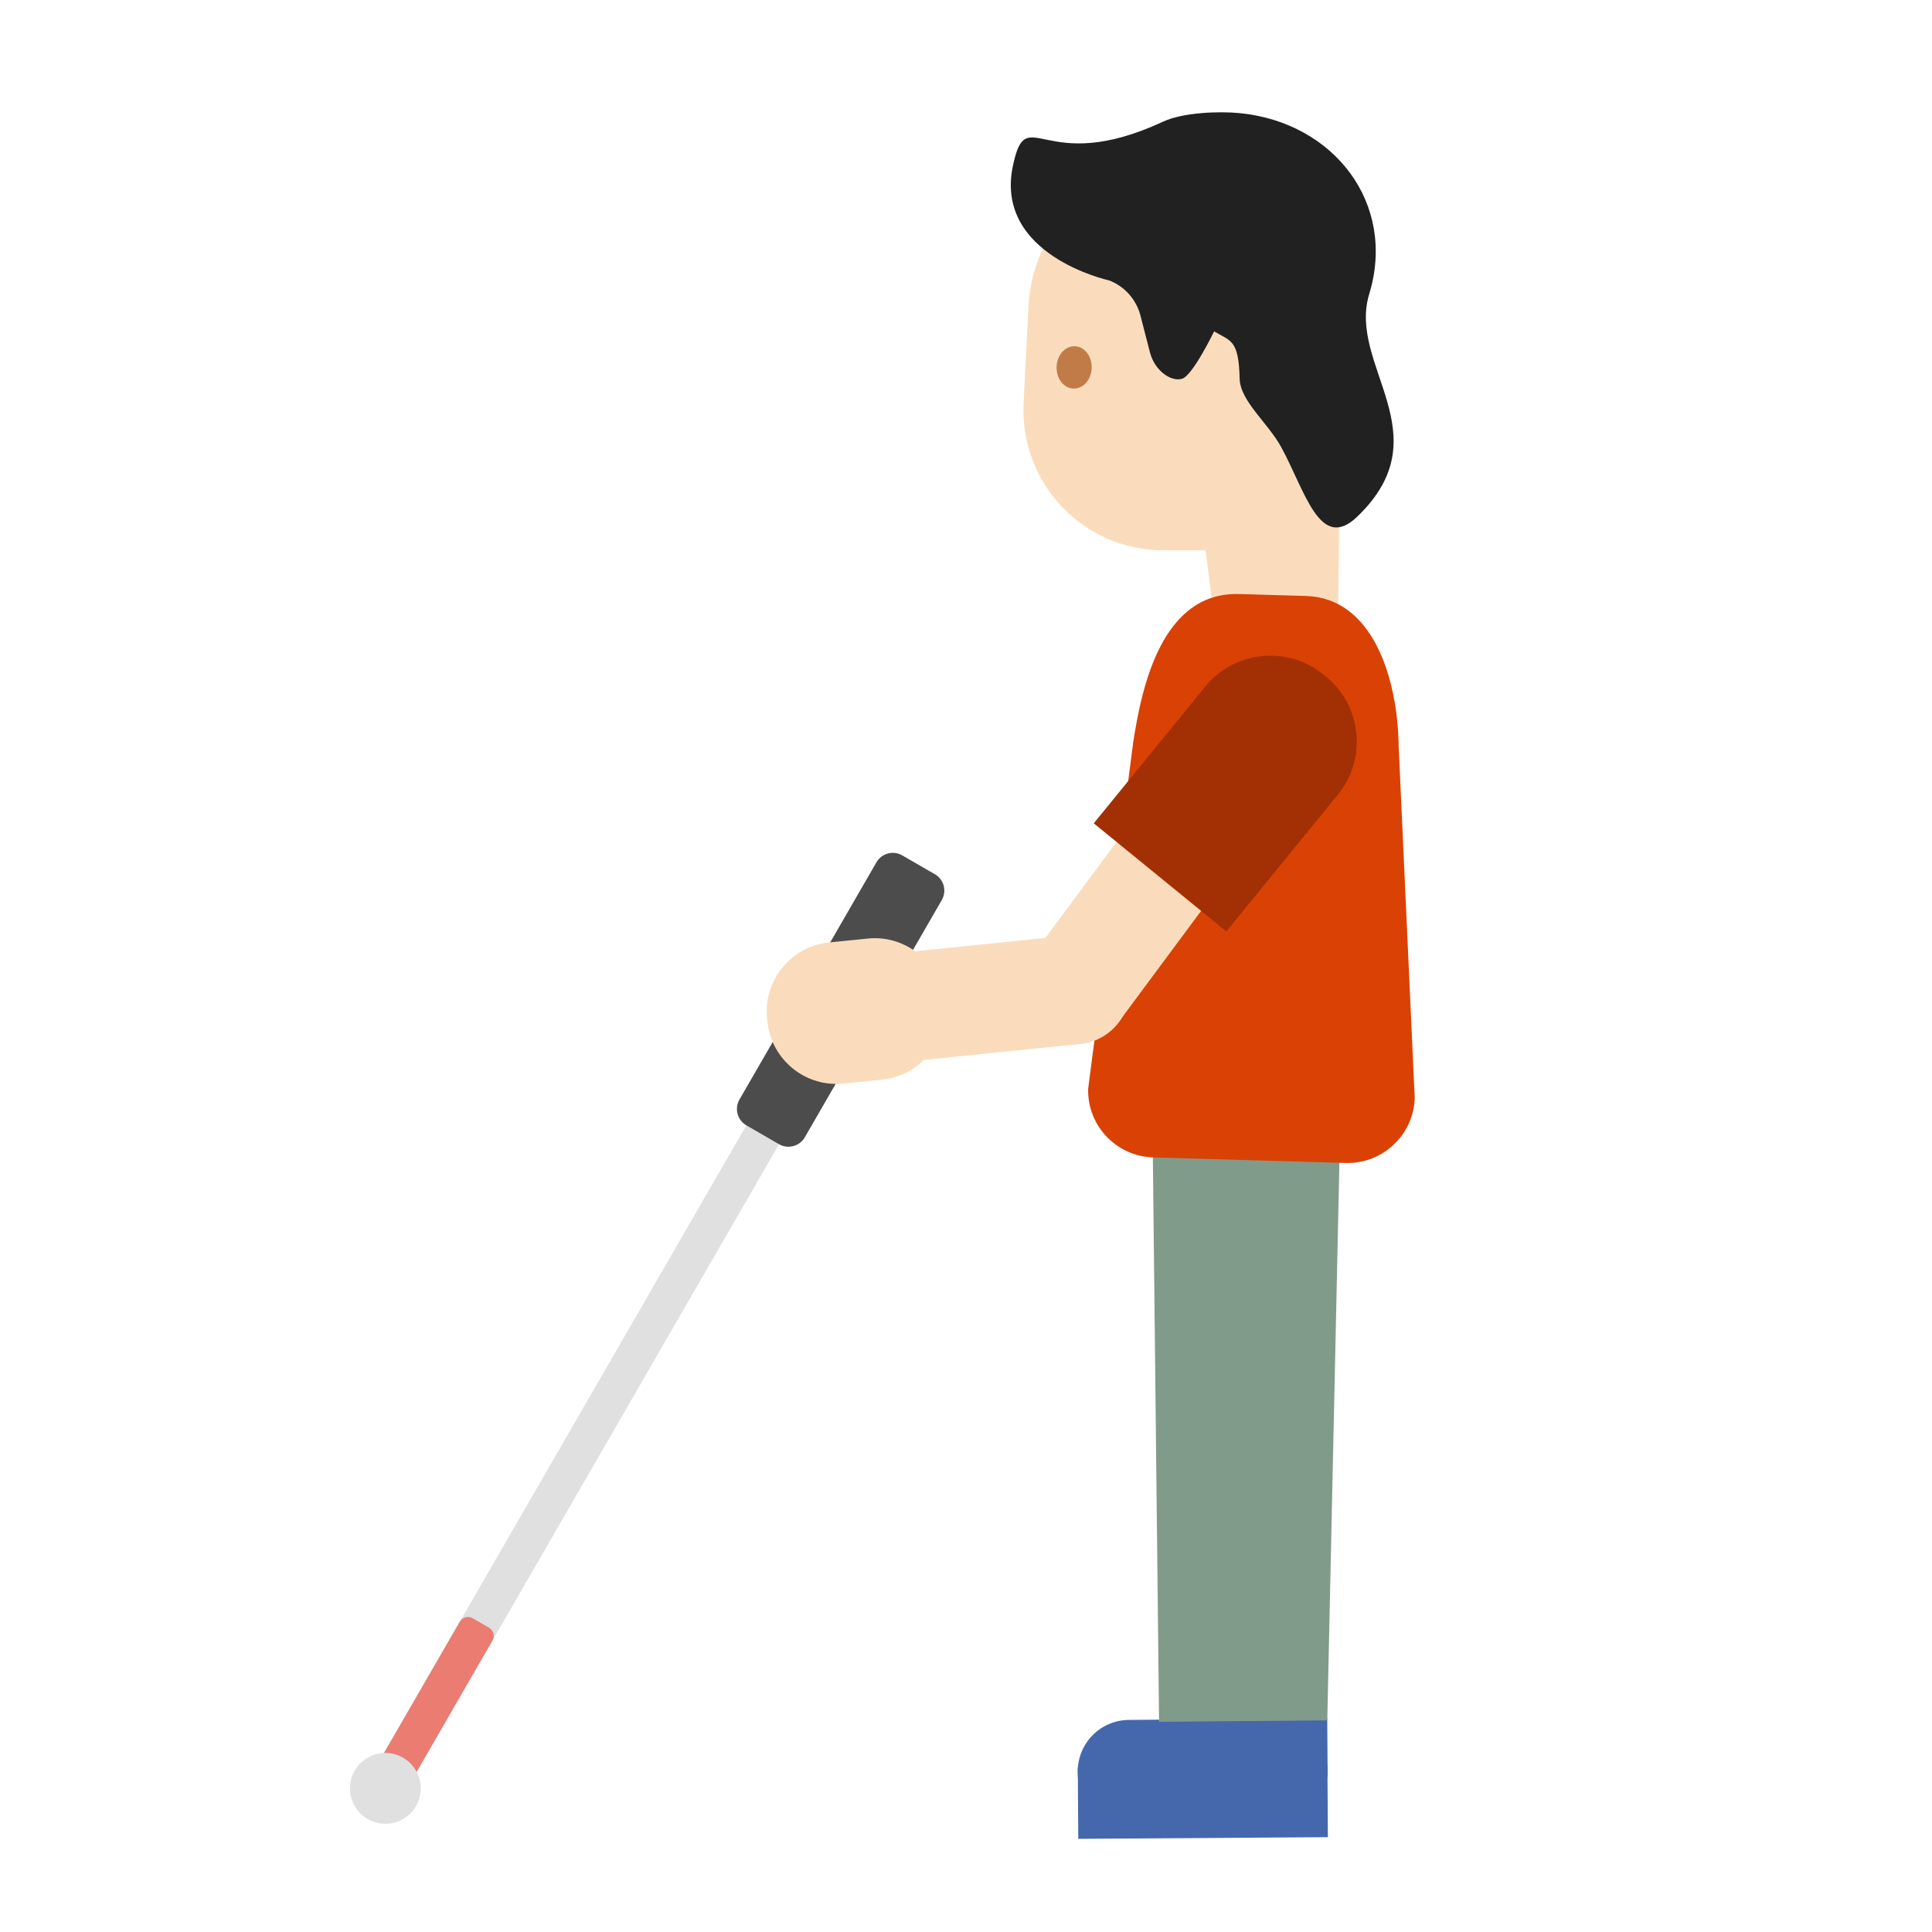
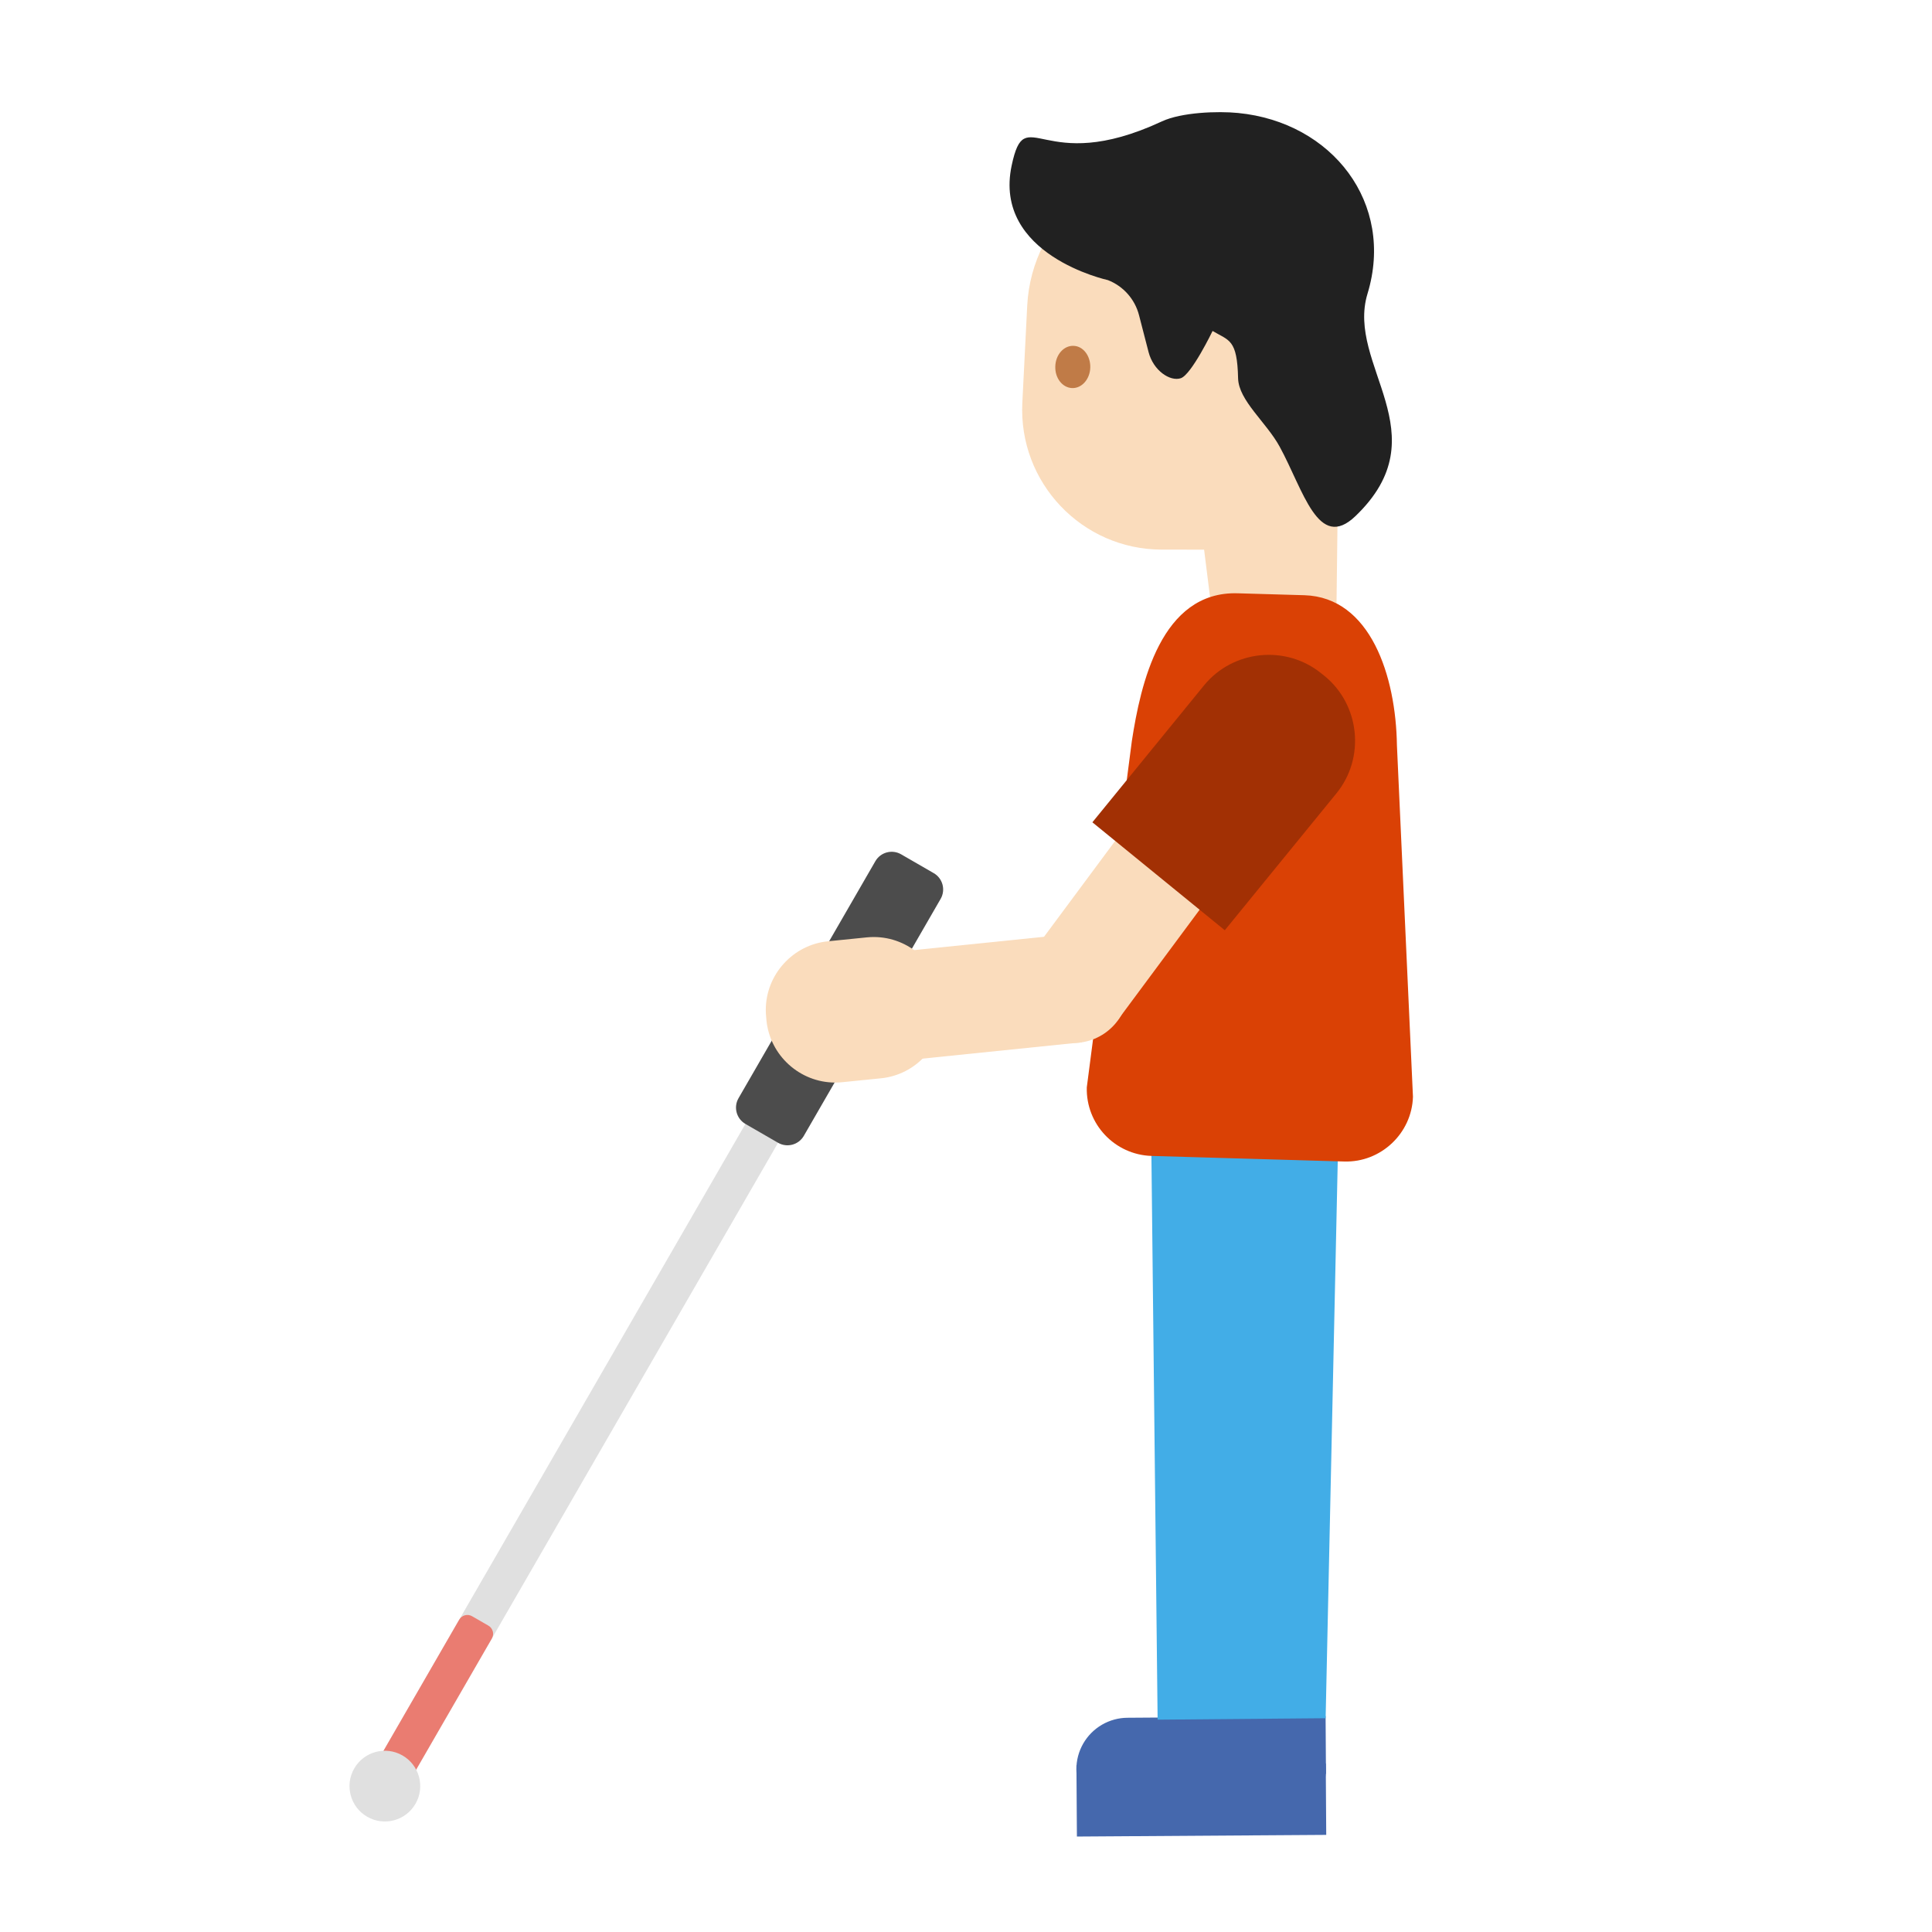
- <svg xmlns="http://www.w3.org/2000/svg" width="100%" height="100%" viewBox="0 0 128 128" version="1.1" xml:space="preserve" style="fill-rule:evenodd;clip-rule:evenodd;stroke-linejoin:round;stroke-miterlimit:2;">
-   <g transform="matrix(0.866025,0.5,-0.5,0.866025,53.1781,27.596)">
-     <g transform="matrix(0.5,0,0,2.64631,10.75,-20.0237)">
-       <path d="M24,22.118C24,21.987 23.44,21.881 22.75,21.881L20.25,21.881C19.56,21.881 19,21.987 19,22.118L19,42.297C19,42.428 19.56,42.534 20.25,42.534L22.75,42.534C23.44,42.534 24,42.428 24,42.297L24,22.118Z" style="fill:rgb(224,224,224);" />
+ <svg xmlns="http://www.w3.org/2000/svg" width="100%" height="100%" viewBox="0 0 534 534" version="1.1" xml:space="preserve" style="fill-rule:evenodd;clip-rule:evenodd;stroke-linejoin:round;stroke-miterlimit:2;">
+   <g>
+     <g>
+       <path d="M223.444,301.331c0.722,-1.251 0.296,-2.847 -0.949,-3.566l-4.511,-2.604c-1.244,-0.718 -2.839,-0.29 -3.561,0.961l-111.25,192.69c-0.722,1.251 -0.296,2.847 0.948,3.566l4.511,2.604c1.245,0.719 2.84,0.29 3.562,-0.961l111.25,-192.69Z" style="fill:#e0e0e0;" />
    </g>
-     <g transform="matrix(0.5,0,0,0.612632,10.75,66.4762)">
-       <path d="M24,22.902C24,22.339 23.44,21.881 22.75,21.881L20.25,21.881C19.56,21.881 19,22.339 19,22.902L19,41.513C19,42.076 19.56,42.534 20.25,42.534L22.75,42.534C23.44,42.534 24,42.076 24,41.513L24,22.902Z" style="fill:rgb(234,124,113);" />
+     <g>
+       <path d="M135.945,452.883c0.719,-1.245 0.293,-2.841 -0.952,-3.56l-4.511,-2.604c-1.245,-0.719 -2.839,-0.289 -3.558,0.955l-23.754,41.143c-0.718,1.244 -0.292,2.84 0.953,3.559l4.51,2.604c1.245,0.719 2.84,0.289 3.559,-0.955l23.753,-41.142Z" style="fill:#ea7c71;" />
    </g>
-     <circle cx="21.5" cy="92.534" r="2.346" style="fill:rgb(224,224,224);" />
-     <path d="M24,23.131C24,22.442 23.44,21.881 22.75,21.881L20.25,21.881C19.56,21.881 19,22.442 19,23.131L19,41.284C19,41.973 19.56,42.534 20.25,42.534L22.75,42.534C23.44,42.534 24,41.973 24,41.284L24,23.131Z" style="fill:rgb(76,76,76);" />
+     <path d="M111.265,485.213c4.672,2.697 6.276,8.68 3.578,13.353c-2.697,4.672 -8.681,6.275 -13.353,3.578c-4.672,-2.698 -6.275,-8.681 -3.578,-13.353c2.698,-4.673 8.681,-6.276 13.353,-3.578Z" style="fill:#e0e0e0;" />
+     <path d="M259.988,248.45c1.436,-2.486 0.584,-5.677 -1.906,-7.115l-9.021,-5.208c-2.49,-1.437 -5.679,-0.58 -7.115,1.906l-37.819,65.504c-1.435,2.487 -0.583,5.678 1.907,7.115l9.021,5.208c2.49,1.438 5.679,0.58 7.115,-1.906l37.818,-65.504Z" style="fill:#4c4c4c;" />
  </g>
-   <g transform="matrix(1,0,0,1,30.3275,-8)">
-     <g transform="matrix(0.866025,-0.5,0.5,0.866025,-38.005,37.1511)">
-       <path d="M34.02,125.55L25.57,120.75C24.505,120.145 23.845,119.01 23.845,117.785C23.845,117.194 23.998,116.614 24.29,116.1L24.37,115.95C24.975,114.885 26.11,114.225 27.335,114.225C27.926,114.225 28.506,114.378 29.02,114.67L37.47,119.47C38.535,120.075 39.195,121.21 39.195,122.435C39.195,123.026 39.042,123.606 38.75,124.12L38.67,124.27C37.744,125.895 35.647,126.472 34.02,125.55Z" style="fill:rgb(69,104,173);fill-rule:nonzero;" />
+   <g>
+     <g>
+       <path d="M352.332,503.627l-40.491,0.284c-5.104,0.036 -9.85,-2.685 -12.402,-7.105c-1.231,-2.133 -1.887,-4.545 -1.905,-7.008l-0.023,-0.708c-0.036,-5.103 2.684,-9.849 7.105,-12.401c2.132,-1.231 4.544,-1.888 7.007,-1.905l40.491,-0.284c5.104,-0.035 9.85,2.685 12.402,7.106c1.231,2.132 1.888,4.544 1.905,7.007l0.024,0.708c0.044,7.793 -6.321,14.244 -14.113,14.306Z" style="fill:#4568ad;fill-rule:nonzero;" />
    </g>
-     <g transform="matrix(0.866025,-0.5,0.5,0.866025,-38.005,37.1511)">
-       <path d="M24.515,115.706L38.893,123.88L36.555,127.992L22.177,119.818L24.515,115.706Z" style="fill:rgb(69,104,173);fill-rule:nonzero;" />
+     <g>
+       <path d="M297.525,487.908l68.912,-0.459l0.13,19.709l-68.911,0.459l-0.131,-19.709Z" style="fill:#4568ad;fill-rule:nonzero;" />
    </g>
-     <g transform="matrix(0.866025,-0.5,0.5,0.866025,-38.005,37.1511)">
-       <path d="M35.489,118.315L40.461,121.142L38.563,124.48L33.591,121.653L35.489,118.315Z" style="fill:rgb(69,104,173);fill-rule:nonzero;" />
+     <g>
+       <path d="M342.56,474.46l23.831,-0.157l0.105,15.999l-23.831,0.157l-0.105,-15.999Z" style="fill:#4568ad;fill-rule:nonzero;" />
    </g>
  </g>
-   <g transform="matrix(0.866025,-0.5,0.5,0.866025,-7.67747,29.1511)">
-     <path d="M40.39,121.27L30.69,115.78L49.52,82.322L60.21,88.602L40.39,121.27Z" style="fill:rgb(129,155,138);fill-rule:nonzero;" />
+   <g>
+     <path d="M366.401,474.912l-46.439,0.398l-1.757,-159.96l51.657,0.39l-3.461,159.172Z" style="fill:#42ade7;fill-rule:nonzero;" />
  </g>
-   <g transform="matrix(0.965926,0.258819,-0.258819,0.965926,40.9582,-13.629)">
-     <path d="M57.78,30.92L60.37,41.08L52.86,43.98L45.02,24.7L57.78,30.92Z" style="fill:#fadcbc;fill-rule:nonzero;" />
+   <g>
+     <path d="M369.861,129.967l-0.532,43.684l-33.353,3.572l-10.762,-86.05l44.647,38.794Z" style="fill:#fadcbc;fill-rule:nonzero;" />
  </g>
-   <g transform="matrix(0.990656,-0.136388,0.136388,0.990656,22.7296,6.77457)">
-     <g transform="matrix(0.965926,0.258819,-0.258819,0.965926,13.7061,-13.629)">
-       <path d="M57.2,20.62L59.23,37.98L47.91,39.39C42.65,40.05 37.91,36.17 37.51,30.88L37.03,24.47C36.58,18.55 41.35,13.53 47.28,13.67L49.64,13.73C53.53,13.83 56.75,16.76 57.2,20.62Z" style="fill:#fadcbc;fill-rule:nonzero;" />
+   <g>
+     <g>
+       <path d="M369.301,79.139l-0.625,72.823l-47.531,-0.05c-22.089,-0.004 -39.669,-18.507 -38.575,-40.584l1.345,-26.749c1.214,-24.708 23.542,-42.984 47.985,-39.325l9.725,1.473c16.03,2.434 27.82,16.22 27.676,32.412Z" style="fill:#fadcbc;fill-rule:nonzero;" />
    </g>
-     <g transform="matrix(0.965926,0.258819,-0.258819,0.965926,13.7061,-13.629)">
-       <path d="M41.69,27.99C41.77,28.76 41.31,29.44 40.67,29.5C40.03,29.56 39.45,28.99 39.38,28.22C39.3,27.45 39.76,26.77 40.4,26.71C41.04,26.64 41.61,27.22 41.69,27.99" style="fill:rgb(192,123,71);fill-rule:nonzero;" />
+     <g>
+       <path d="M301.352,101.551c-0.07,3.225 -2.324,5.798 -5.002,5.713c-2.677,-0.084 -4.778,-2.742 -4.668,-5.962c0.069,-3.224 2.324,-5.797 5.001,-5.712c2.683,0.043 4.738,2.736 4.669,5.961" style="fill:#c07b47;fill-rule:nonzero;" />
    </g>
-     <g transform="matrix(1.02849,0.141596,-0.141596,1.02849,-5.07914,-5.85384)">
-       <path d="M70.326,31.373C67.946,33.651 67.007,29.712 65.482,26.925C64.635,25.377 62.863,23.982 62.83,22.56C62.773,20.06 62.26,20.17 61.2,19.54C61.2,19.54 59.85,22.335 59.168,22.56C58.486,22.785 57.417,22.075 57.11,20.89L56.5,18.53C56.236,17.508 55.494,16.673 54.51,16.29C54.51,16.29 47.15,14.697 48.362,8.971C49.253,4.762 50.263,9.735 57.96,6.15C59.211,5.567 61.53,5.482 62.83,5.612C68.85,6.202 72.859,11.379 71.099,17.161C69.705,21.74 75.809,26.121 70.326,31.373Z" style="fill:#212121;fill-rule:nonzero;" />
+     <g>
+       <path d="M374.631,142.664c-10.295,9.854 -14.357,-7.185 -20.954,-19.241c-3.664,-6.697 -11.33,-12.731 -11.472,-18.882c-0.247,-10.815 -2.466,-10.339 -7.051,-13.064c-0,-0 -5.84,12.09 -8.79,13.064c-2.951,0.973 -7.575,-2.098 -8.903,-7.225l-2.639,-10.208c-1.142,-4.421 -4.351,-8.033 -8.608,-9.69c0,-0 -31.838,-6.891 -26.595,-31.661c3.854,-18.207 8.223,3.305 41.519,-12.203c5.412,-2.522 15.443,-2.889 21.067,-2.327c26.041,2.552 43.383,24.947 35.77,49.958c-6.03,19.808 20.374,38.76 -3.344,61.479Z" style="fill:#212121;fill-rule:nonzero;" />
    </g>
  </g>
-   <g transform="matrix(0.965926,0.258819,-0.258819,0.965926,40.9582,-13.629)">
-     <path d="M70.04,75.11L57.6,78.06C55.22,78.62 52.84,77.15 52.27,74.78L49.21,51.81C48.8,48.06 48.49,41.7 53.46,40.53L57.76,39.51C62.04,38.5 65.02,43.13 66.27,47.54L73.33,69.78C73.889,72.144 72.404,74.55 70.04,75.11Z" style="fill:rgb(218,65,5);fill-rule:nonzero;" />
+   <g>
+     <path d="M371.549,321.039l-53.248,-1.543c-10.183,-0.312 -18.177,-8.795 -17.915,-18.948l12.456,-95.748c2.394,-15.534 8.005,-41.466 29.269,-40.815l18.406,0.532c18.315,0.551 25.316,22.399 25.591,41.496l4.43,97.122c-0.299,10.118 -8.871,18.2 -18.989,17.904Z" style="fill:#da4105;fill-rule:nonzero;" />
  </g>
-   <g transform="matrix(1,0,0,1,27.2522,0)">
-     <path d="M46.873,67.696L41.075,63.393L49.781,51.66L55.579,55.962L46.873,67.696Z" style="fill:#fadcbc;fill-rule:nonzero;" />
+   <g>
+     <path d="M308.855,282.067l-24.158,-17.929l36.275,-48.888l24.158,17.925l-36.275,48.892Z" style="fill:#fadcbc;fill-rule:nonzero;" />
  </g>
-   <g transform="matrix(0.980799,-0.195022,0.195022,0.980799,15.3181,9.82574)">
-     <circle cx="43.95" cy="65.53" r="3.66" style="fill:#fadcbc;" />
+   <g>
+     <path d="M293.709,258.069c8.255,-1.641 16.29,3.728 17.932,11.983c1.641,8.255 -3.728,16.29 -11.984,17.931c-8.255,1.642 -16.289,-3.728 -17.931,-11.983c-1.641,-8.255 3.728,-16.29 11.983,-17.931Z" style="fill:#fadcbc;" />
  </g>
-   <g transform="matrix(1,0,0,1,27.2522,0)">
-     <path d="M32.207,70.402L31.471,63.22L43.777,61.96L44.513,69.142L32.207,70.402Z" style="fill:#fadcbc;fill-rule:nonzero;" />
+   <g>
+     <path d="M247.747,293.342l-3.067,-29.925l51.275,-5.25l3.067,29.925l-51.275,5.25Z" style="fill:#fadcbc;fill-rule:nonzero;" />
  </g>
-   <g transform="matrix(1,0,0,1,27.2522,0)">
-     <path d="M23.57,67.45L23.59,67.68C23.819,70.013 25.804,71.812 28.148,71.812C28.299,71.812 28.45,71.805 28.6,71.79L31.18,71.53C33.513,71.301 35.312,69.316 35.312,66.972C35.312,66.821 35.305,66.67 35.29,66.52L35.27,66.29C35.041,63.957 33.056,62.158 30.712,62.158C30.561,62.158 30.41,62.165 30.26,62.18L27.68,62.44C25.348,62.666 23.547,64.649 23.547,66.993C23.547,67.145 23.555,67.298 23.57,67.45Z" style="fill:#fadcbc;fill-rule:nonzero;" />
+   <g>
+     <path d="M211.759,281.042l0.083,0.958c0.955,9.721 9.225,17.217 18.992,17.217c0.629,-0 1.258,-0.029 1.884,-0.092l10.75,-1.083c9.72,-0.954 17.216,-9.225 17.216,-18.992c0,-0.629 -0.029,-1.258 -0.091,-1.883l-0.084,-0.959c-0.954,-9.721 -9.225,-17.216 -18.991,-17.216c-0.63,-0 -1.259,0.029 -1.884,0.091l-10.75,1.084c-9.716,0.941 -17.221,9.204 -17.221,18.97c0,0.634 0.034,1.271 0.096,1.905Z" style="fill:#fadcbc;fill-rule:nonzero;" />
  </g>
-   <g transform="matrix(0.997988,0.0633971,-0.0633971,0.997988,30.6047,-2.79131)">
-     <path d="M45.41,54.57L54.63,61.16L61.45,51.62C63.209,49.153 62.632,45.676 60.17,43.91L59.94,43.75C57.473,41.991 53.996,42.568 52.23,45.03L45.41,54.57Z" style="fill:rgb(162,48,4);fill-rule:nonzero;" />
+   <g>
+     <path d="M301.932,227.282l36.599,29.839l30.879,-37.869c7.967,-9.793 6.486,-24.404 -3.286,-32.398l-0.914,-0.726c-9.794,-7.966 -24.404,-6.485 -32.398,3.286l-30.88,37.868Z" style="fill:#a23004;fill-rule:nonzero;" />
  </g>
</svg>
